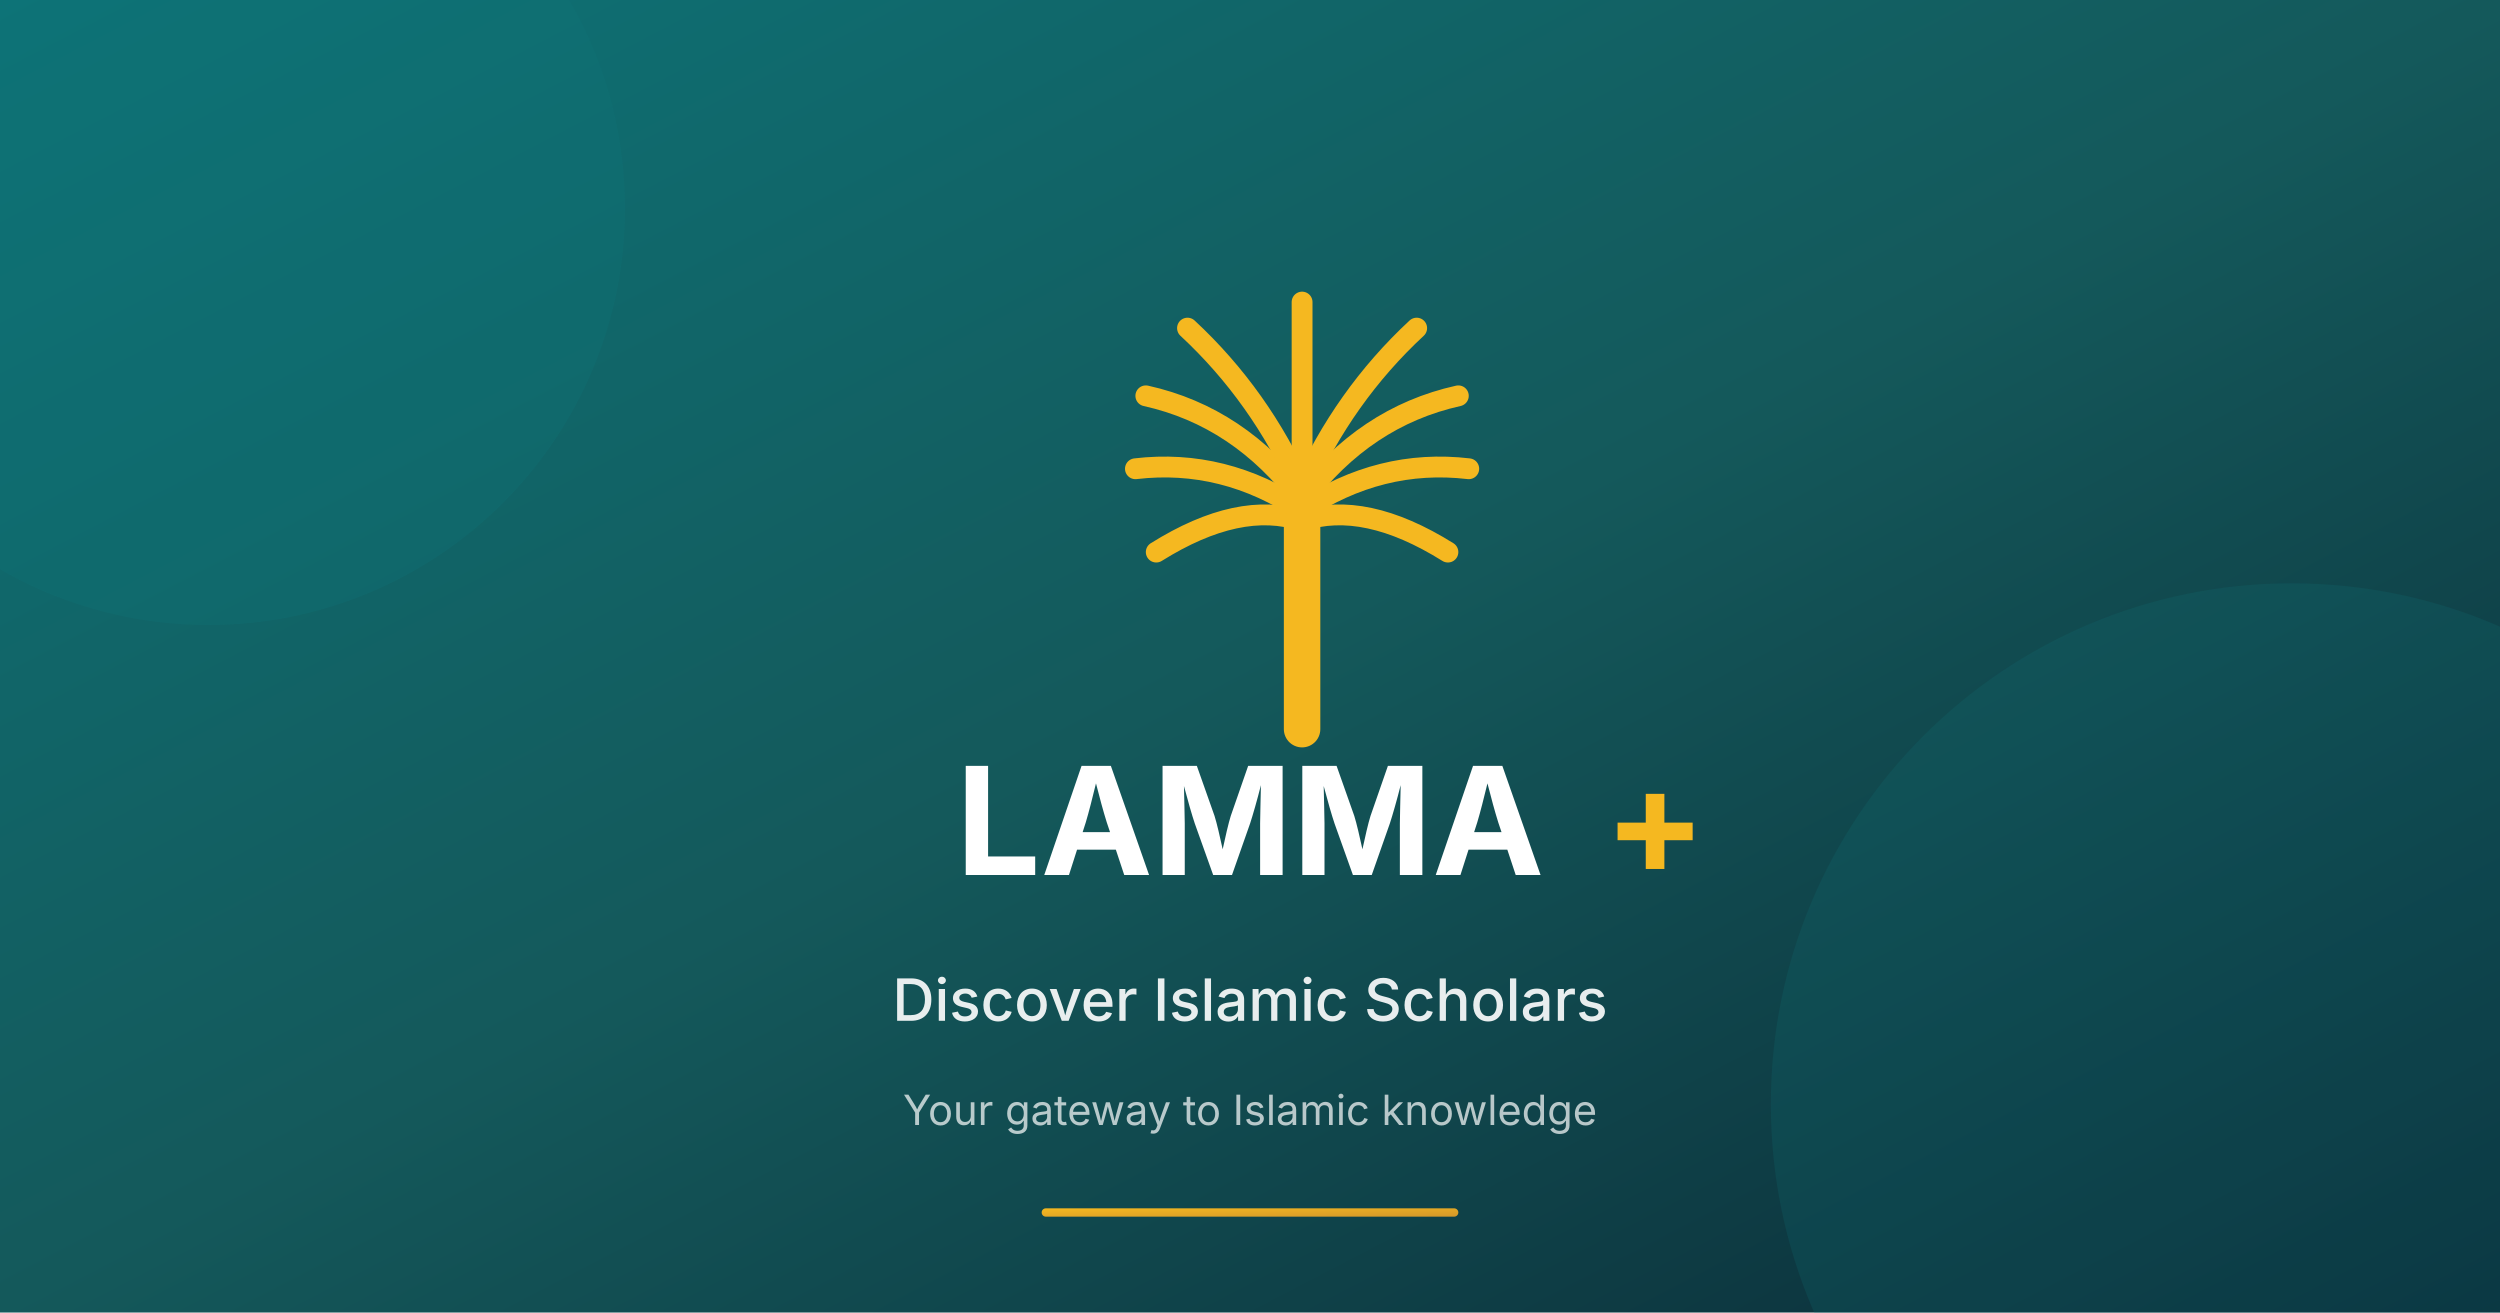
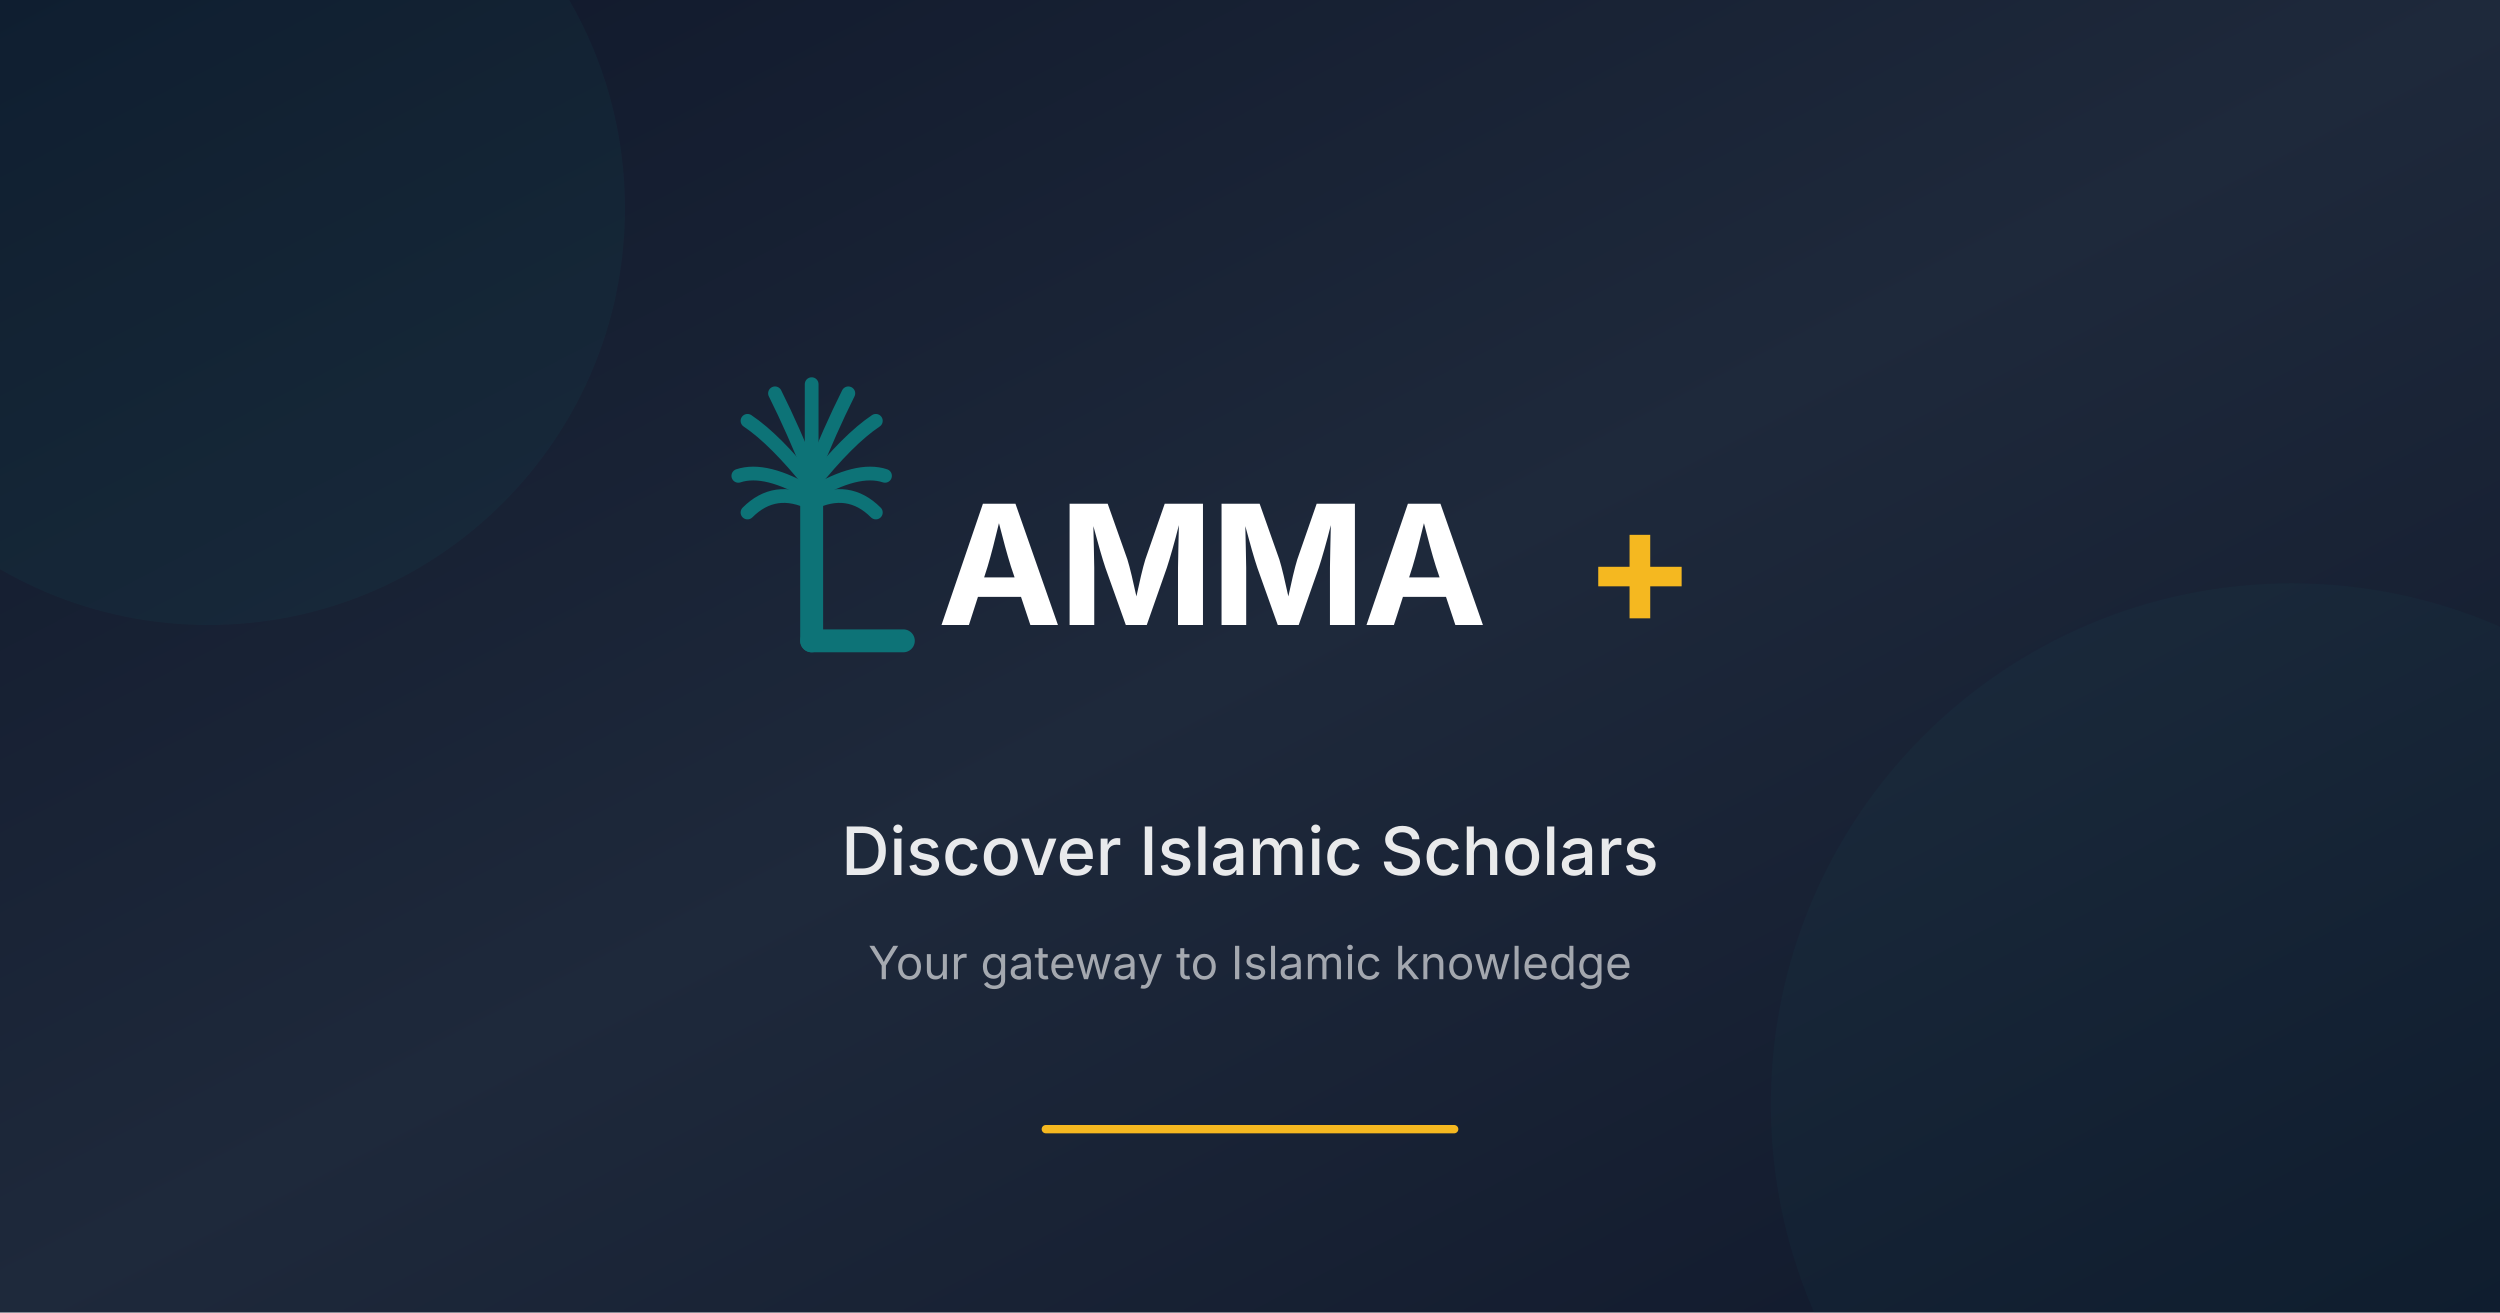
<svg xmlns="http://www.w3.org/2000/svg" width="1200" height="630" viewBox="0 0 1200 630" fill="none">
  <defs>
    <linearGradient id="bgGradient" x1="0%" y1="0%" x2="100%" y2="100%">
-       <stop offset="0%" stop-color="#0D7377" />
-       <stop offset="50%" stop-color="#14595B" />
-       <stop offset="100%" stop-color="#0A2A36" />
-     </linearGradient>
-     <linearGradient id="goldGradient" x1="0%" y1="0%" x2="100%" y2="100%">
-       <stop offset="0%" stop-color="#F5B820" />
-       <stop offset="100%" stop-color="#D4982A" />
+       <stop offset="0%" stop-color="#0f172a" />
+       <stop offset="50%" stop-color="#1e293b" />
+       <stop offset="100%" stop-color="#0f172a" />
    </linearGradient>
  </defs>
  <rect width="1200" height="630" fill="url(#bgGradient)" />
-   <circle cx="100" cy="100" r="200" fill="#0D7377" opacity="0.3" />
-   <circle cx="1100" cy="530" r="250" fill="#0D7377" opacity="0.2" />
-   <g transform="translate(500, 120) scale(2.5)">
-     <path d="M50 92 L50 52" stroke="#F5B820" stroke-width="7" stroke-linecap="round" />
-     <path d="M50 52 Q38 48 22 58" stroke="#F5B820" stroke-width="4" stroke-linecap="round" fill="none" />
-     <path d="M50 50 Q35 40 18 42" stroke="#F5B820" stroke-width="4" stroke-linecap="round" fill="none" />
-     <path d="M50 48 Q38 32 20 28" stroke="#F5B820" stroke-width="4" stroke-linecap="round" fill="none" />
-     <path d="M50 46 Q42 28 28 15" stroke="#F5B820" stroke-width="4" stroke-linecap="round" fill="none" />
-     <path d="M50 52 Q62 48 78 58" stroke="#F5B820" stroke-width="4" stroke-linecap="round" fill="none" />
-     <path d="M50 50 Q65 40 82 42" stroke="#F5B820" stroke-width="4" stroke-linecap="round" fill="none" />
-     <path d="M50 48 Q62 32 80 28" stroke="#F5B820" stroke-width="4" stroke-linecap="round" fill="none" />
-     <path d="M50 46 Q58 28 72 15" stroke="#F5B820" stroke-width="4" stroke-linecap="round" fill="none" />
-     <path d="M50 48 Q50 30 50 10" stroke="#F5B820" stroke-width="4" stroke-linecap="round" fill="none" />
+   <circle cx="100" cy="100" r="200" fill="#0D7377" opacity="0.08" />
+   <circle cx="1100" cy="530" r="250" fill="#0D7377" opacity="0.06" />
+   <g transform="translate(350, 180)">
+     <g transform="translate(0, 0) scale(2.2)">
+       <path d="M18 58 L18 28" stroke="#0D7377" stroke-width="5" stroke-linecap="round" />
+       <path d="M18 58 L38 58" stroke="#0D7377" stroke-width="5" stroke-linecap="round" />
+       <path d="M18 28 Q10 24 4 30" stroke="#0D7377" stroke-width="3" stroke-linecap="round" fill="none" />
+       <path d="M18 26 Q8 20 2 22" stroke="#0D7377" stroke-width="3" stroke-linecap="round" fill="none" />
+       <path d="M18 24 Q10 14 4 10" stroke="#0D7377" stroke-width="3" stroke-linecap="round" fill="none" />
+       <path d="M18 22 Q14 12 10 4" stroke="#0D7377" stroke-width="3" stroke-linecap="round" fill="none" />
+       <path d="M18 28 Q26 24 32 30" stroke="#0D7377" stroke-width="3" stroke-linecap="round" fill="none" />
+       <path d="M18 26 Q28 20 34 22" stroke="#0D7377" stroke-width="3" stroke-linecap="round" fill="none" />
+       <path d="M18 24 Q26 14 32 10" stroke="#0D7377" stroke-width="3" stroke-linecap="round" fill="none" />
+       <path d="M18 22 Q22 12 26 4" stroke="#0D7377" stroke-width="3" stroke-linecap="round" fill="none" />
+       <path d="M18 24 Q18 12 18 2" stroke="#0D7377" stroke-width="3" stroke-linecap="round" fill="none" />
+     </g>
+     <text x="100" y="120" font-family="Inter, system-ui, sans-serif" font-weight="700" font-size="80" letter-spacing="-0.02em" fill="#FFFFFF">AMMA</text>
+     <text x="410" y="120" font-family="Inter, system-ui, sans-serif" font-weight="700" font-size="80" fill="#F5B820">+</text>
  </g>
-   <text x="600" y="420" text-anchor="middle" font-family="Inter, Arial, sans-serif" font-weight="bold" font-size="72" fill="#FFFFFF">LAMMA</text>
-   <text x="770" y="420" font-family="Inter, Arial, sans-serif" font-weight="bold" font-size="72" fill="#F5B820">+</text>
-   <text x="600" y="490" text-anchor="middle" font-family="Inter, Arial, sans-serif" font-weight="500" font-size="28" fill="#FFFFFF" opacity="0.9">Discover Islamic Scholars</text>
-   <text x="600" y="540" text-anchor="middle" font-family="Inter, Arial, sans-serif" font-weight="400" font-size="20" fill="#FFFFFF" opacity="0.7">Your gateway to Islamic knowledge</text>
-   <rect x="500" y="580" width="200" height="4" rx="2" fill="url(#goldGradient)" />
+   <text x="600" y="420" text-anchor="middle" font-family="Inter, system-ui, sans-serif" font-weight="500" font-size="32" fill="#FFFFFF" opacity="0.9">Discover Islamic Scholars</text>
+   <text x="600" y="470" text-anchor="middle" font-family="Inter, system-ui, sans-serif" font-weight="400" font-size="22" fill="#FFFFFF" opacity="0.6">Your gateway to Islamic knowledge</text>
+   <rect x="500" y="540" width="200" height="4" rx="2" fill="#F5B820" />
</svg>
